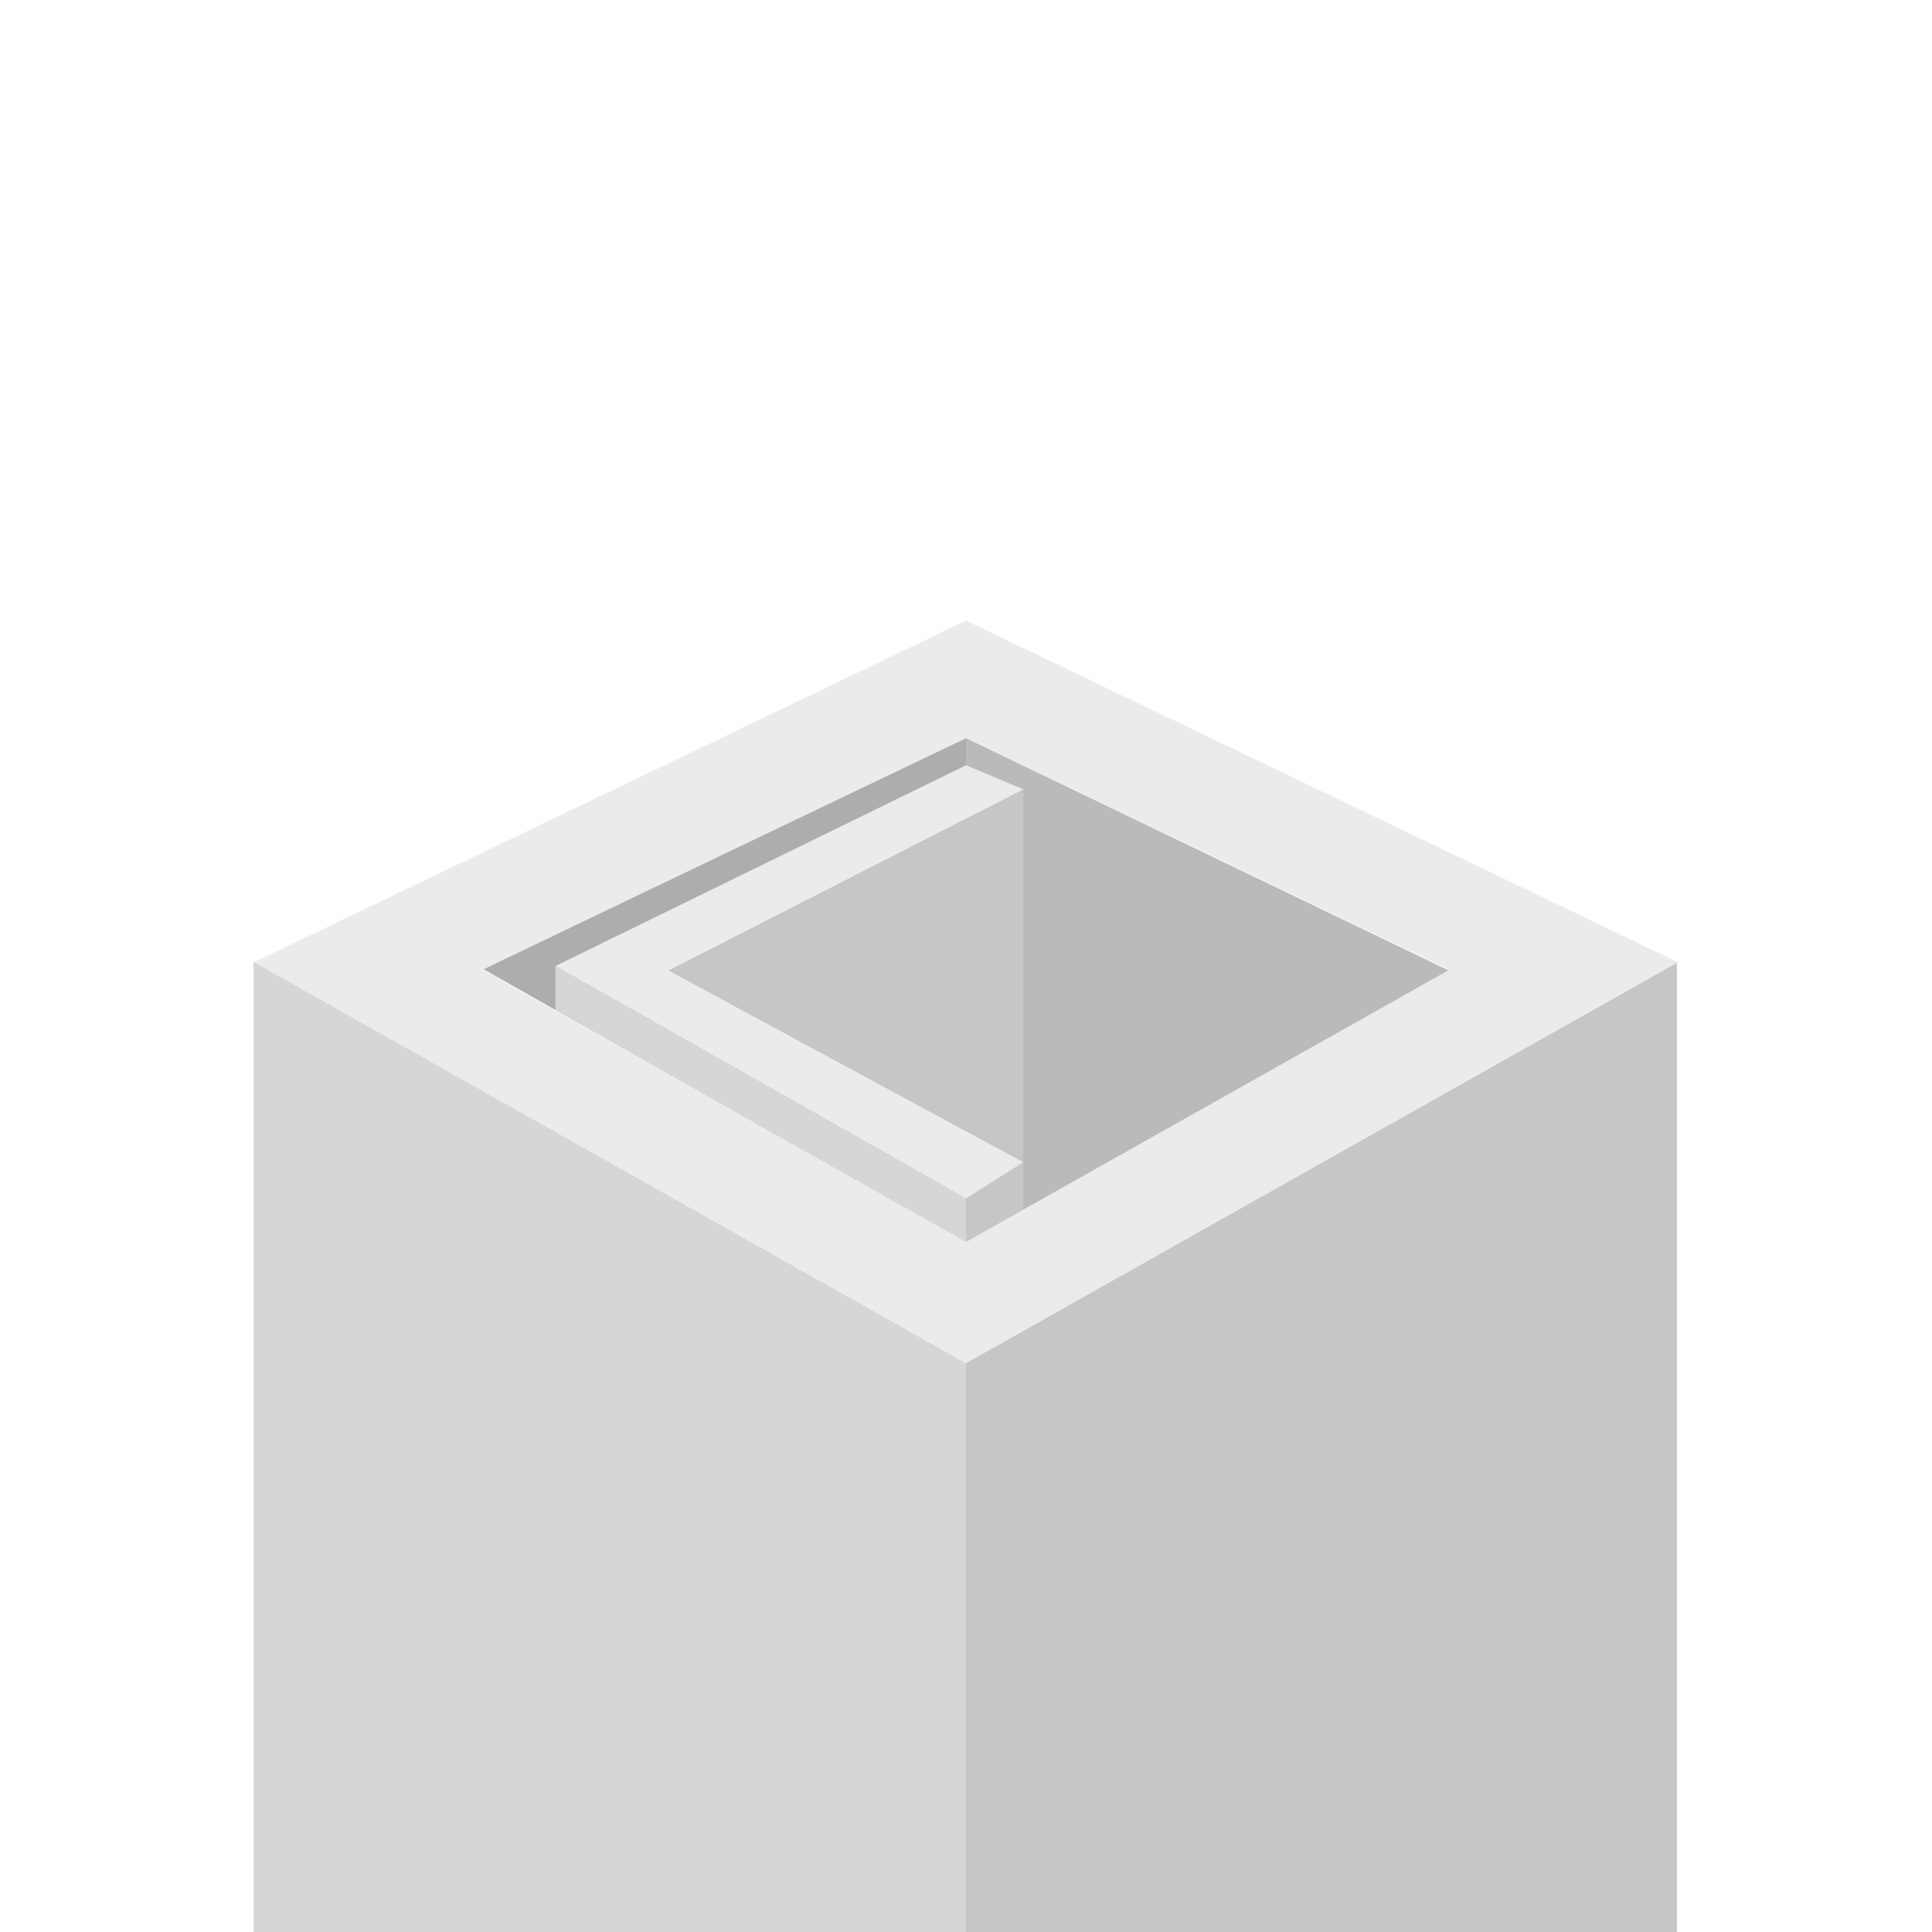
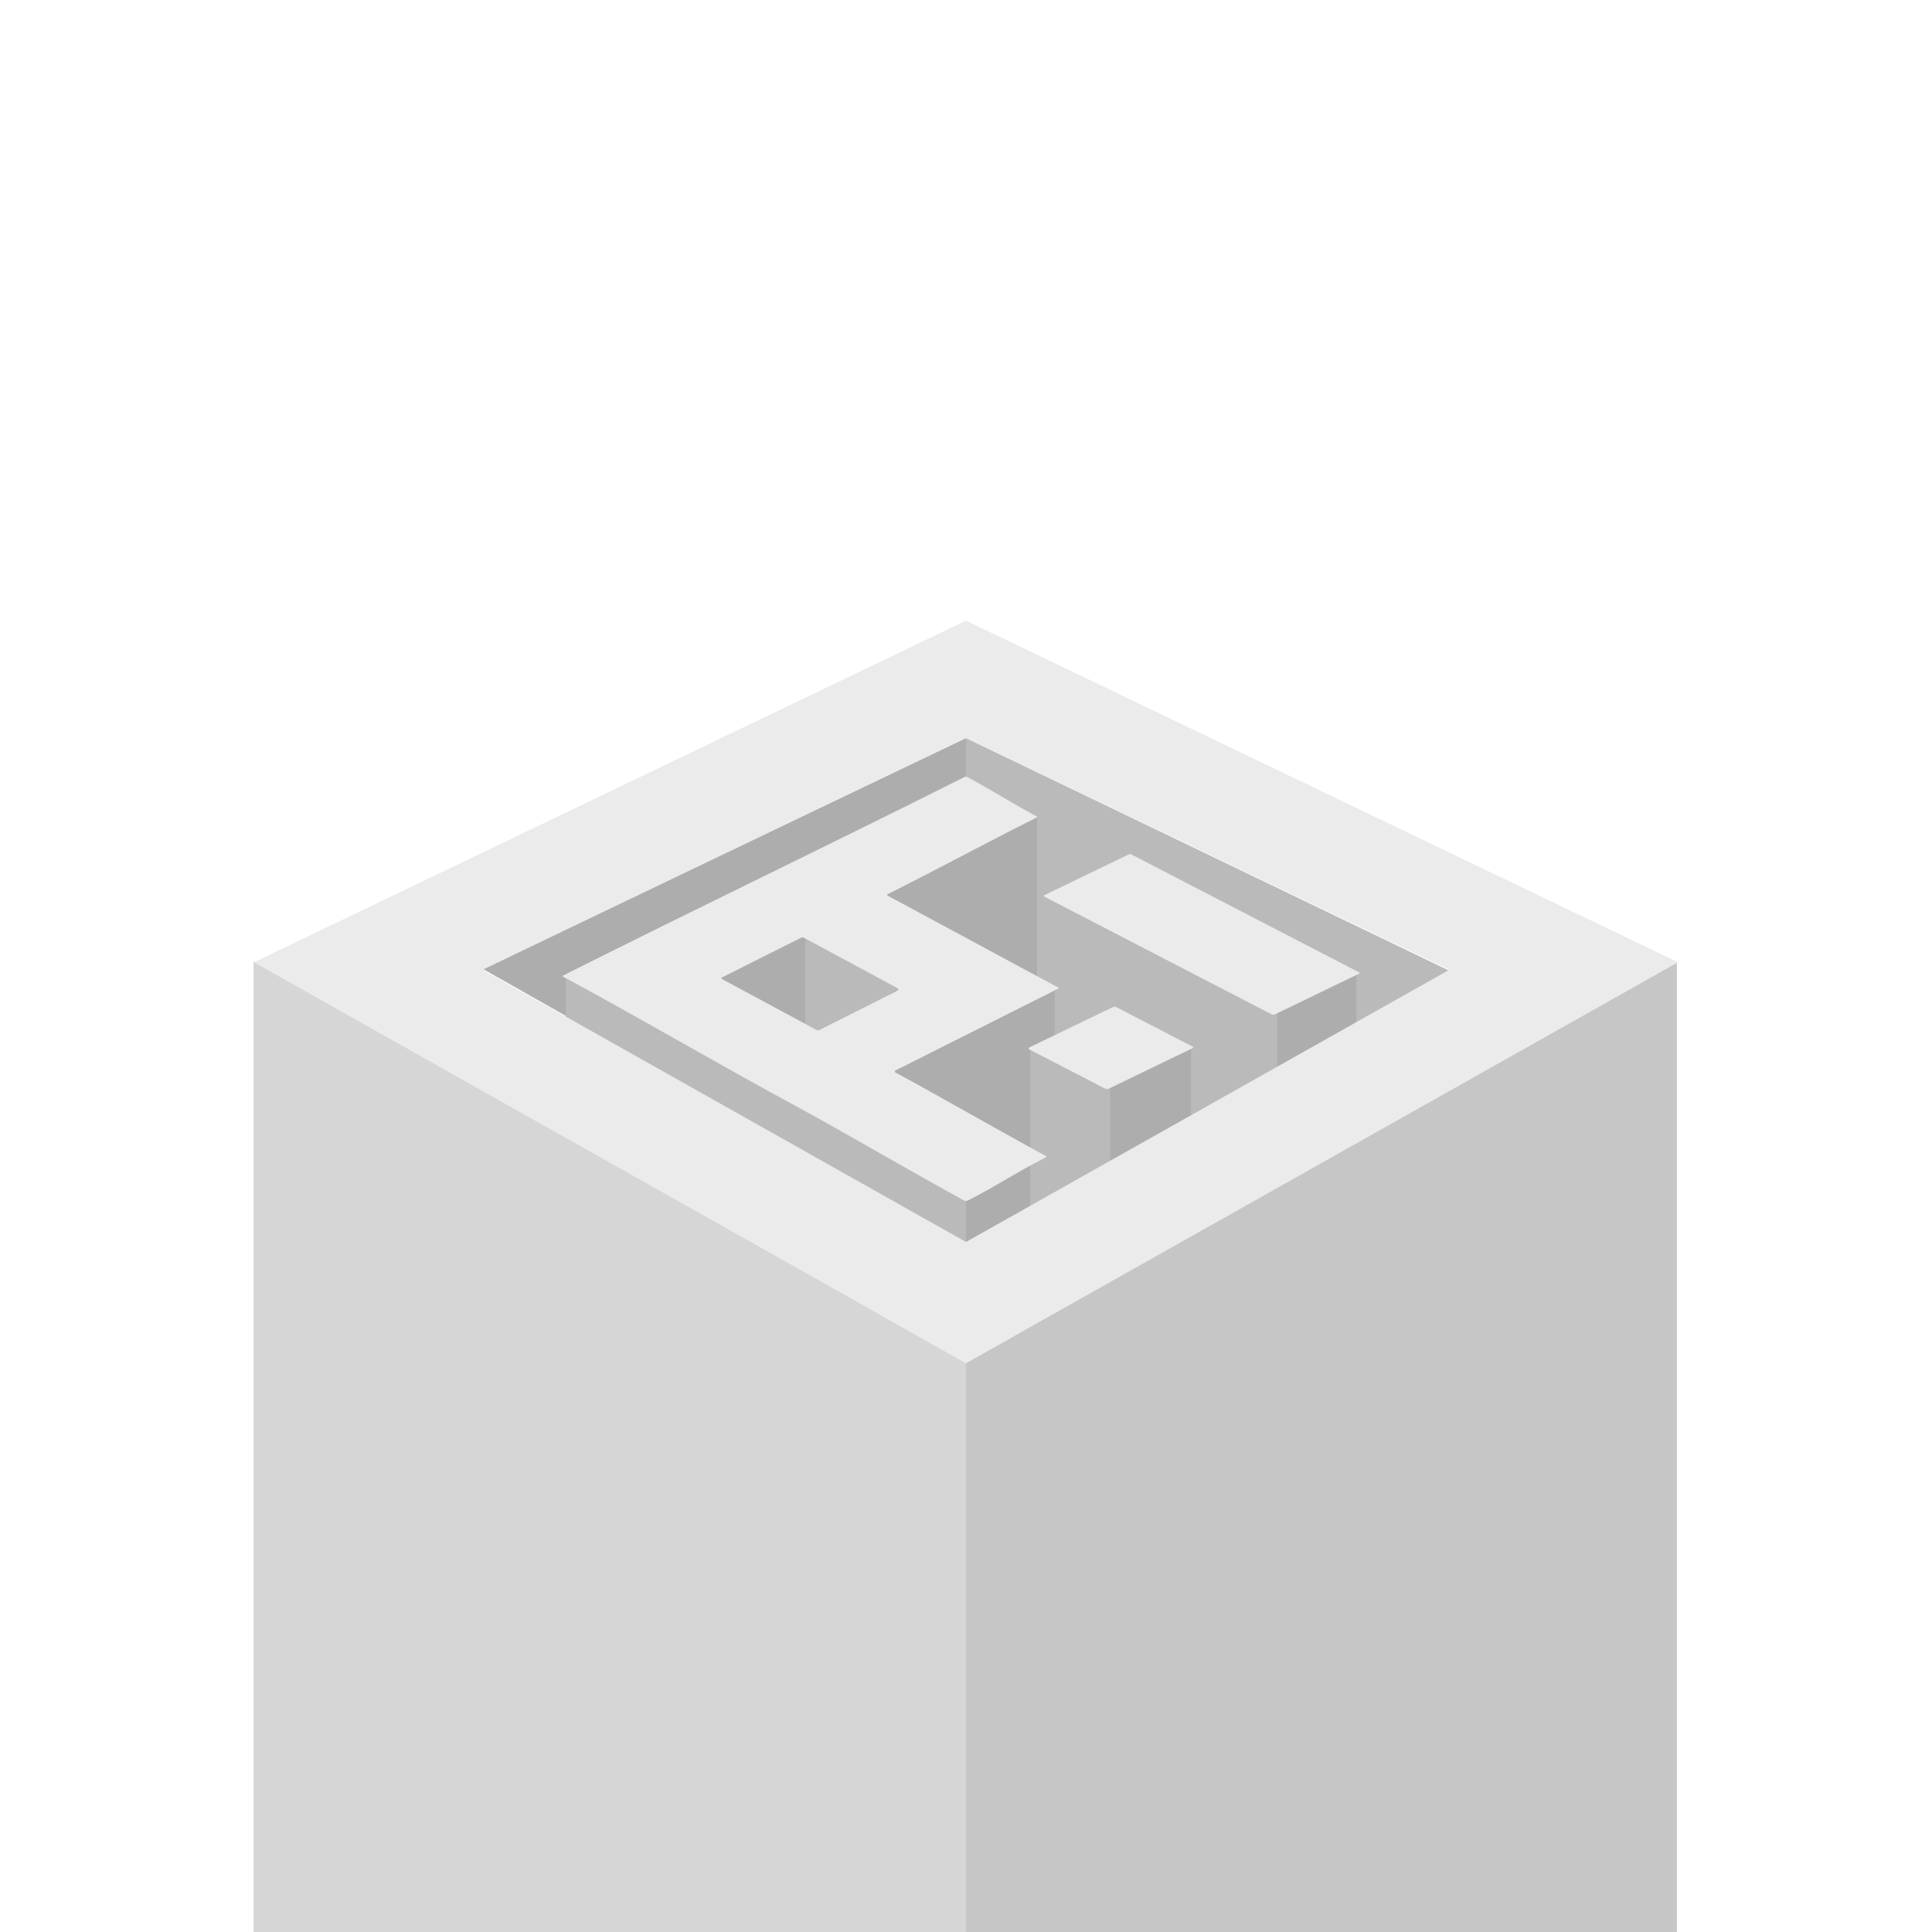
- <svg xmlns="http://www.w3.org/2000/svg" version="1.0" x="0px" y="0px" viewBox="0 0 128 128" style="enable-background:new 0 0 128 128;" xml:space="preserve">
-   <style type="text/css">
+ <svg xmlns="http://www.w3.org/2000/svg" version="1.0" x="0px" y="0px" viewBox="0 0 128 128" style="enable-background:new 0 0 128 128;" xml:space="preserve" id="svg9">
+   <defs id="defs9" />
+   <style type="text/css" id="style1">
	.st0{fill:#BABABA;}
	.st1{fill:#ADADAD;}
	.st2{fill:#D6D6D6;}
	.st3{fill:#C6C6C6;}
	.st4{fill:none;stroke:#EBEBEB;stroke-width:7;stroke-linecap:round;stroke-miterlimit:10;}
	.st5{fill:#EBEBEB;}
</style>
  <g id="Слой_3">
-     <polygon class="st0" points="64,48.9 64,82.3 96,64.3  " />
-     <polygon class="st1" points="32,64.2 64,48.9 64,82.3  " />
+     <polygon class="st0" points="96,64.3 64,48.9 64,82.3 " id="polygon1" style="display:inline" />
+     <polygon class="st1" points="64,82.3 32,64.2 64,48.9 " id="polygon2" style="display:inline" />
+     <rect style="fill:#bababa;fill-opacity:1;stroke:#ffedcc;stroke-width:0;stroke-linecap:round;stroke-dasharray:none;paint-order:markers fill stroke" id="rect12" width="7.026" height="6.847" x="53.35" y="62.178" />
+     <rect style="fill:#bababa;fill-opacity:1;stroke:#ffedcc;stroke-width:0;stroke-linecap:round;stroke-dasharray:none;paint-order:markers fill stroke" id="rect14" width="15.303" height="23.976" x="69.307" y="59.466" />
+     <rect style="fill:#adadad;fill-opacity:1;stroke:#ffedcc;stroke-width:0;stroke-linecap:round;stroke-dasharray:none;paint-order:markers fill stroke" id="rect16" width="10.633" height="22.01" x="59.25" y="65.614" />
+     <rect style="fill:#bababa;fill-opacity:1;stroke:#ffedcc;stroke-width:0;stroke-linecap:round;stroke-dasharray:none;paint-order:markers fill stroke" id="rect11" width="21.04" height="39.339" x="37.48" y="64.8" ry="0" />
+     <rect style="enable-background:new 0 0 128 128;fill:#adadad;fill-opacity:1;stroke:#ffedcc;stroke-width:0;stroke-linecap:round;stroke-dasharray:none;paint-order:markers fill stroke" id="rect15" width="5.619" height="6.79" x="47.73" y="61.908" />
+     <rect style="fill:#adadad;fill-opacity:1;stroke:#ffedcc;stroke-width:0;stroke-linecap:round;stroke-dasharray:none;paint-order:markers fill stroke" id="rect17" width="5.368" height="7.44" x="73.54" y="69.493" />
+     <rect style="fill:#adadad;fill-opacity:1;stroke:#ffedcc;stroke-width:0;stroke-linecap:round;stroke-dasharray:none;paint-order:markers fill stroke" id="rect18" width="5.249" height="6.855" x="84.61" y="64.598" />
+     <rect style="enable-background:new 0 0 128 128;fill:#bababa;fill-opacity:1;stroke:#ffedcc;stroke-width:0;stroke-linecap:round;stroke-dasharray:none;paint-order:markers fill stroke" id="rect13" width="5.294" height="11.376" x="68.247" y="69.551" />
+     <rect style="fill:#adadad;fill-opacity:1;stroke:#ffedcc;stroke-width:0;stroke-linecap:round;stroke-dasharray:none;paint-order:markers fill stroke" id="rect19" width="7.516" height="12.441" x="61.192" y="54.128" />
+     <rect style="enable-background:new 0 0 128 128;fill:#bababa;fill-opacity:1;stroke:#ffedcc;stroke-width:0;stroke-linecap:round;stroke-dasharray:none;paint-order:markers fill stroke" id="rect60" width="5.48" height="7.775" x="58.52" y="76.298" />
  </g>
-   <g id="Слой_2">
-     <polygon class="st2" points="16.8,63.7 16.8,128 64,128 64,90.3  " />
-     <polygon class="st3" points="111.1,63.7 111.1,128 64,128 64,90.3  " />
-     <polygon class="st2" points="36.8,64 36.8,66.9 64,82.4 64,79.4  " />
-     <polygon class="st3" points="67.8,77 67.8,80.2 64,82.4 64,79.4  " />
-     <polygon class="st3" points="44.3,64.3 67.8,52.3 67.8,77  " />
+   <g id="Слой_2" style="display:inline">
+     <polygon class="st2" points="64,128 64,90.3 16.8,63.7 16.8,128 " id="polygon3" style="display:inline" />
+     <polygon class="st3" points="64,128 64,90.3 111.1,63.7 111.1,128 " id="polygon4" style="display:inline" />
  </g>
-   <g id="Слой_1">
-     <polygon class="st4" points="64,45 103.6,64 64,86.3 24.4,64  " />
-     <polygon class="st5" points="36.8,64 64,50.7 67.8,52.3 44.3,64.3 67.8,77 64,79.4  " />
+   <g id="Слой_1" style="display:inline">
+     <polygon class="st4" points="64,45 103.6,64 64,86.3 24.4,64 " id="polygon8" style="display:inline" />
+   </g>
+   <g id="g9" transform="matrix(0.6946584,0.3596699,-0.7193398,0.3473292,65.06185,-613.49)">
+     <path fill="#42463E" opacity="1" stroke="none" d="m 979.834,963.022 c -7.632,-0.152 -15.54,-0.67 -23.152,-0.822 -0.4,-0.008 -0.358,0.037 -0.366,-0.394 -0.248,-12.382 -0.196,-24.493 -0.443,-36.875 -0.008,-0.416 -0.046,-0.379 0.34,-0.371 2.215,0.043 4.257,0.266 6.472,0.311 0.405,0.008 0.363,-0.037 0.372,0.388 0.092,4.541 0.349,8.999 0.44,13.54 0.002,0.077 0.011,0.156 0.004,0.232 -0.018,0.191 0.064,0.239 0.232,0.242 1.002,0.013 2.004,0.038 3.005,0.058 4.409,0.088 8.819,0.176 13.228,0.264 0.079,0.002 0.158,0.008 0.237,0.005 0.11,-0.003 0.157,0.053 0.155,0.168 -10e-4,0.085 0.004,0.169 0.005,0.254 0.098,4.915 0.197,9.829 0.295,14.744 0.002,0.085 -0.013,0.175 0.012,0.252 0.02,0.061 0.083,0.129 0.14,0.151 0.072,0.027 0.156,0.01 0.235,0.012 3.342,0.067 11.168,0.441 14.51,0.507 0.313,0.006 0.314,0.006 0.32,0.337 0.048,2.397 0.462,4.919 0.51,7.317 0.007,0.347 0.007,0.347 -0.311,0.341 -3.79,-0.076 -12.43,-0.583 -16.24,-0.659 m -8.799,-8.043 c 0.672,0.013 1.344,0.027 2.016,0.04 0.256,0.005 0.258,0.003 0.252,-0.279 -0.046,-2.305 -0.092,-4.61 -0.139,-6.916 -0.002,-0.084 -0.022,-0.168 -0.024,-0.252 -0.005,-0.21 -0.107,-0.256 -0.291,-0.26 -2.972,-0.052 -5.943,-0.114 -8.915,-0.173 -0.27,-0.005 -0.271,-0.004 -0.265,0.286 0.047,2.369 0.095,4.737 0.142,7.106 0.006,0.302 0.007,0.303 0.285,0.309 2.3,0.046 4.599,0.092 6.938,0.139 z" id="path2" style="display:inline;fill:#ebebeb;fill-opacity:1;stroke-width:0.041" />
+     <path fill="#42463E" opacity="1" stroke="none" d="m 970.807,925.762 c 3e-5,-0.554 -3.6e-4,-1.087 3.3e-4,-1.619 3.6e-4,-0.28 10e-4,-0.28 0.271,-0.281 0.027,-1.7e-4 0.054,-10e-5 0.081,-10e-5 7.086,0 14.172,-2e-4 21.258,6e-4 0.396,2e-5 0.36,-0.042 0.36,0.379 0,2.432 0,4.864 0,7.297 -4e-5,0.356 0,0.357 -0.322,0.357 -7.113,10e-5 -14.226,10e-5 -21.339,-2e-5 -0.31,0 -0.31,-5.8e-4 -0.31,-0.326 -2e-4,-1.928 -1.1e-4,-3.857 -1.1e-4,-5.807 z" id="path3" style="display:inline;fill:#ebebeb;fill-opacity:1;stroke-width:0.042" />
+     <path fill="#42463E" opacity="1" stroke="none" d="m 986.449,938.633 c 1.847,3e-5 3.673,-1.7e-4 5.499,2.8e-4 0.264,10e-5 0.265,10e-4 0.265,0.287 0,2.489 -0.004,4.978 0.004,7.467 0,0.211 -0.047,0.285 -0.257,0.284 -2.357,-0.007 -4.714,-0.007 -7.07,-5.8e-4 -0.205,5.8e-4 -0.26,-0.065 -0.26,-0.281 0.006,-2.496 0.006,-4.992 3.6e-4,-7.488 -3.6e-4,-0.202 0.048,-0.278 0.246,-0.273 0.517,0.012 1.034,0.005 1.571,0.005 z" id="path4" style="display:inline;fill:#ebebeb;fill-opacity:1;stroke-width:0.042" />
  </g>
</svg>
